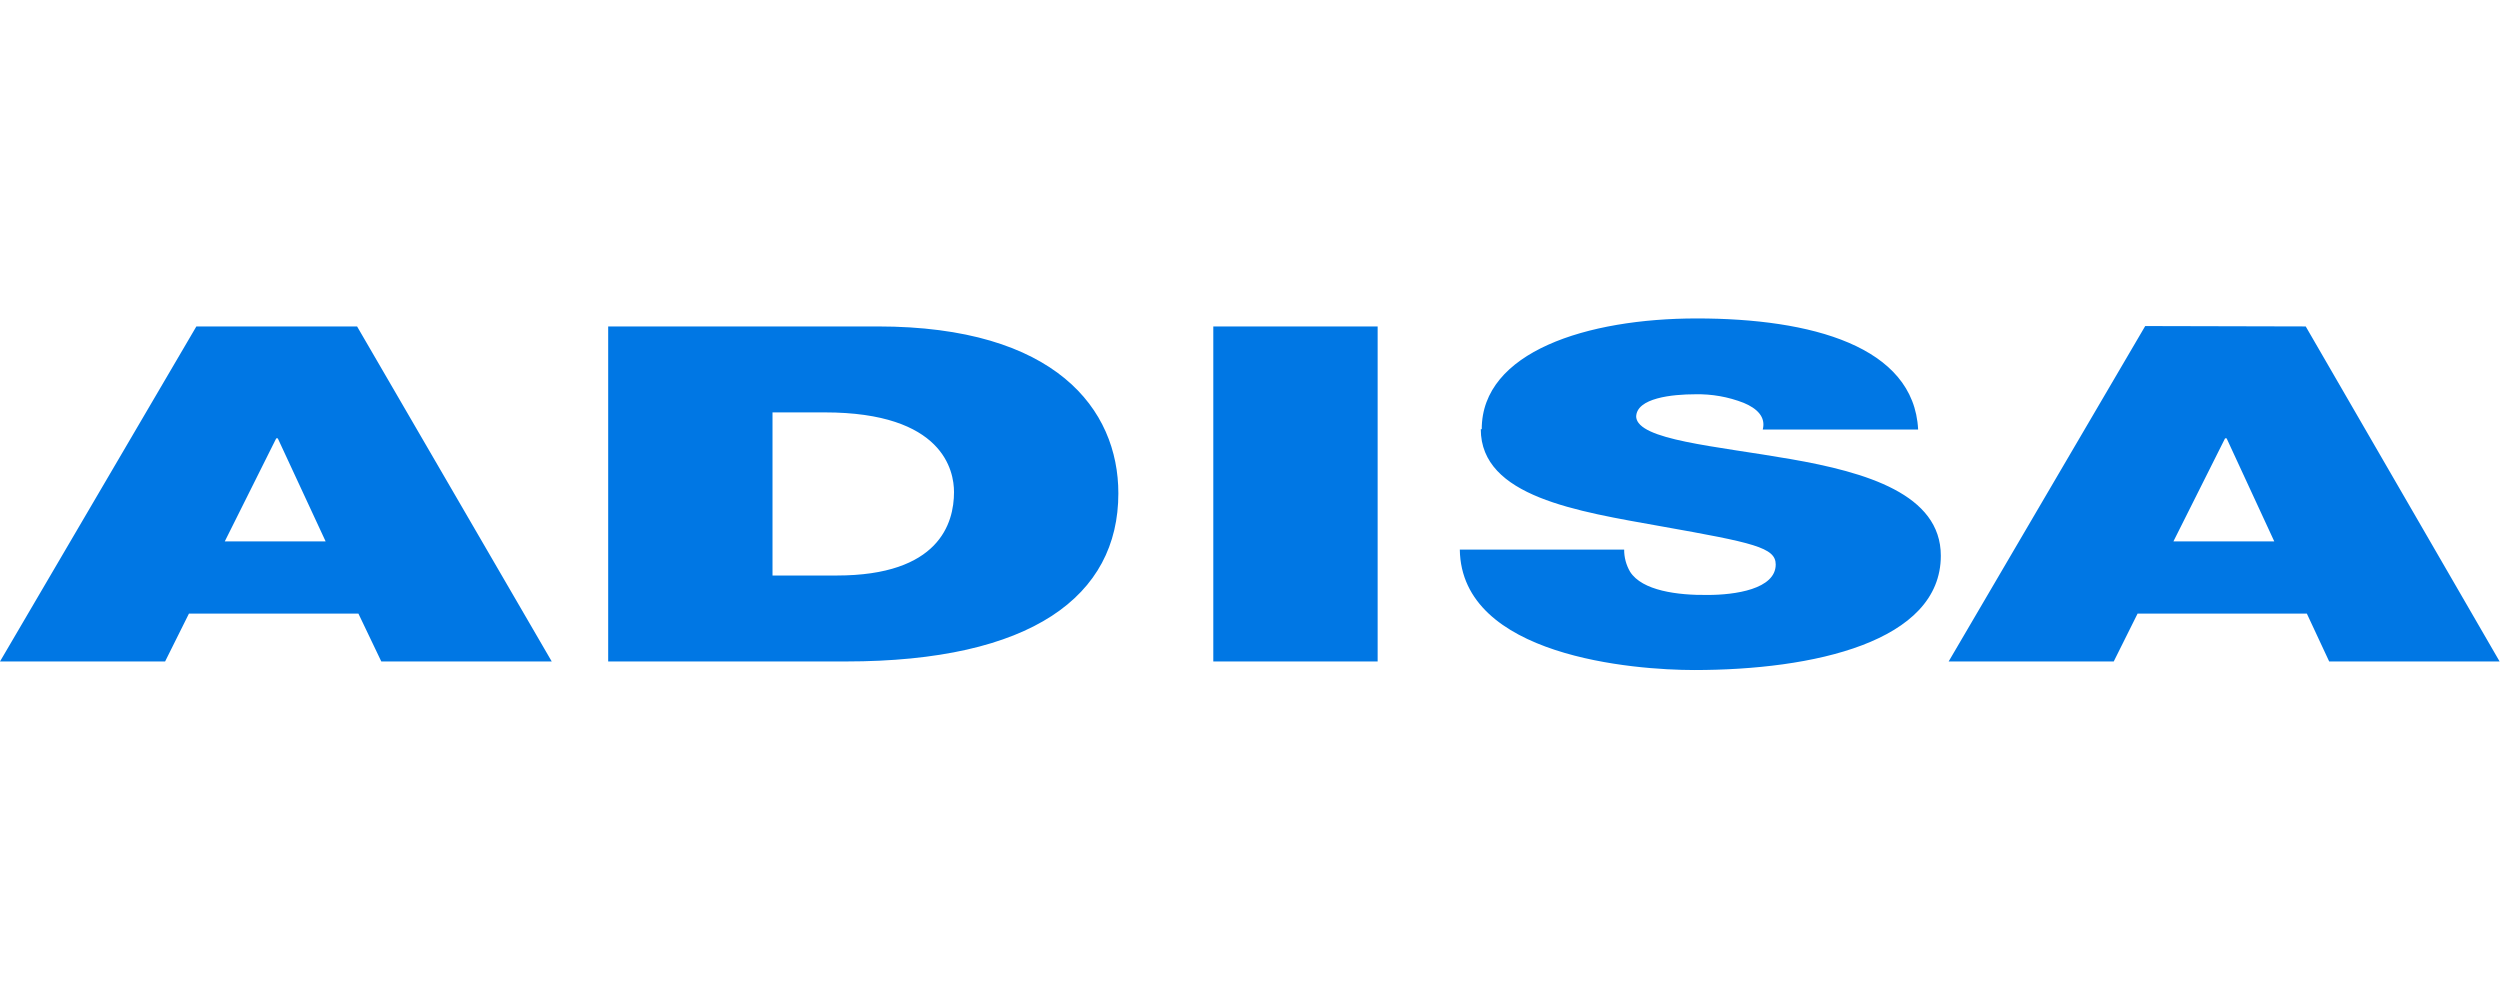
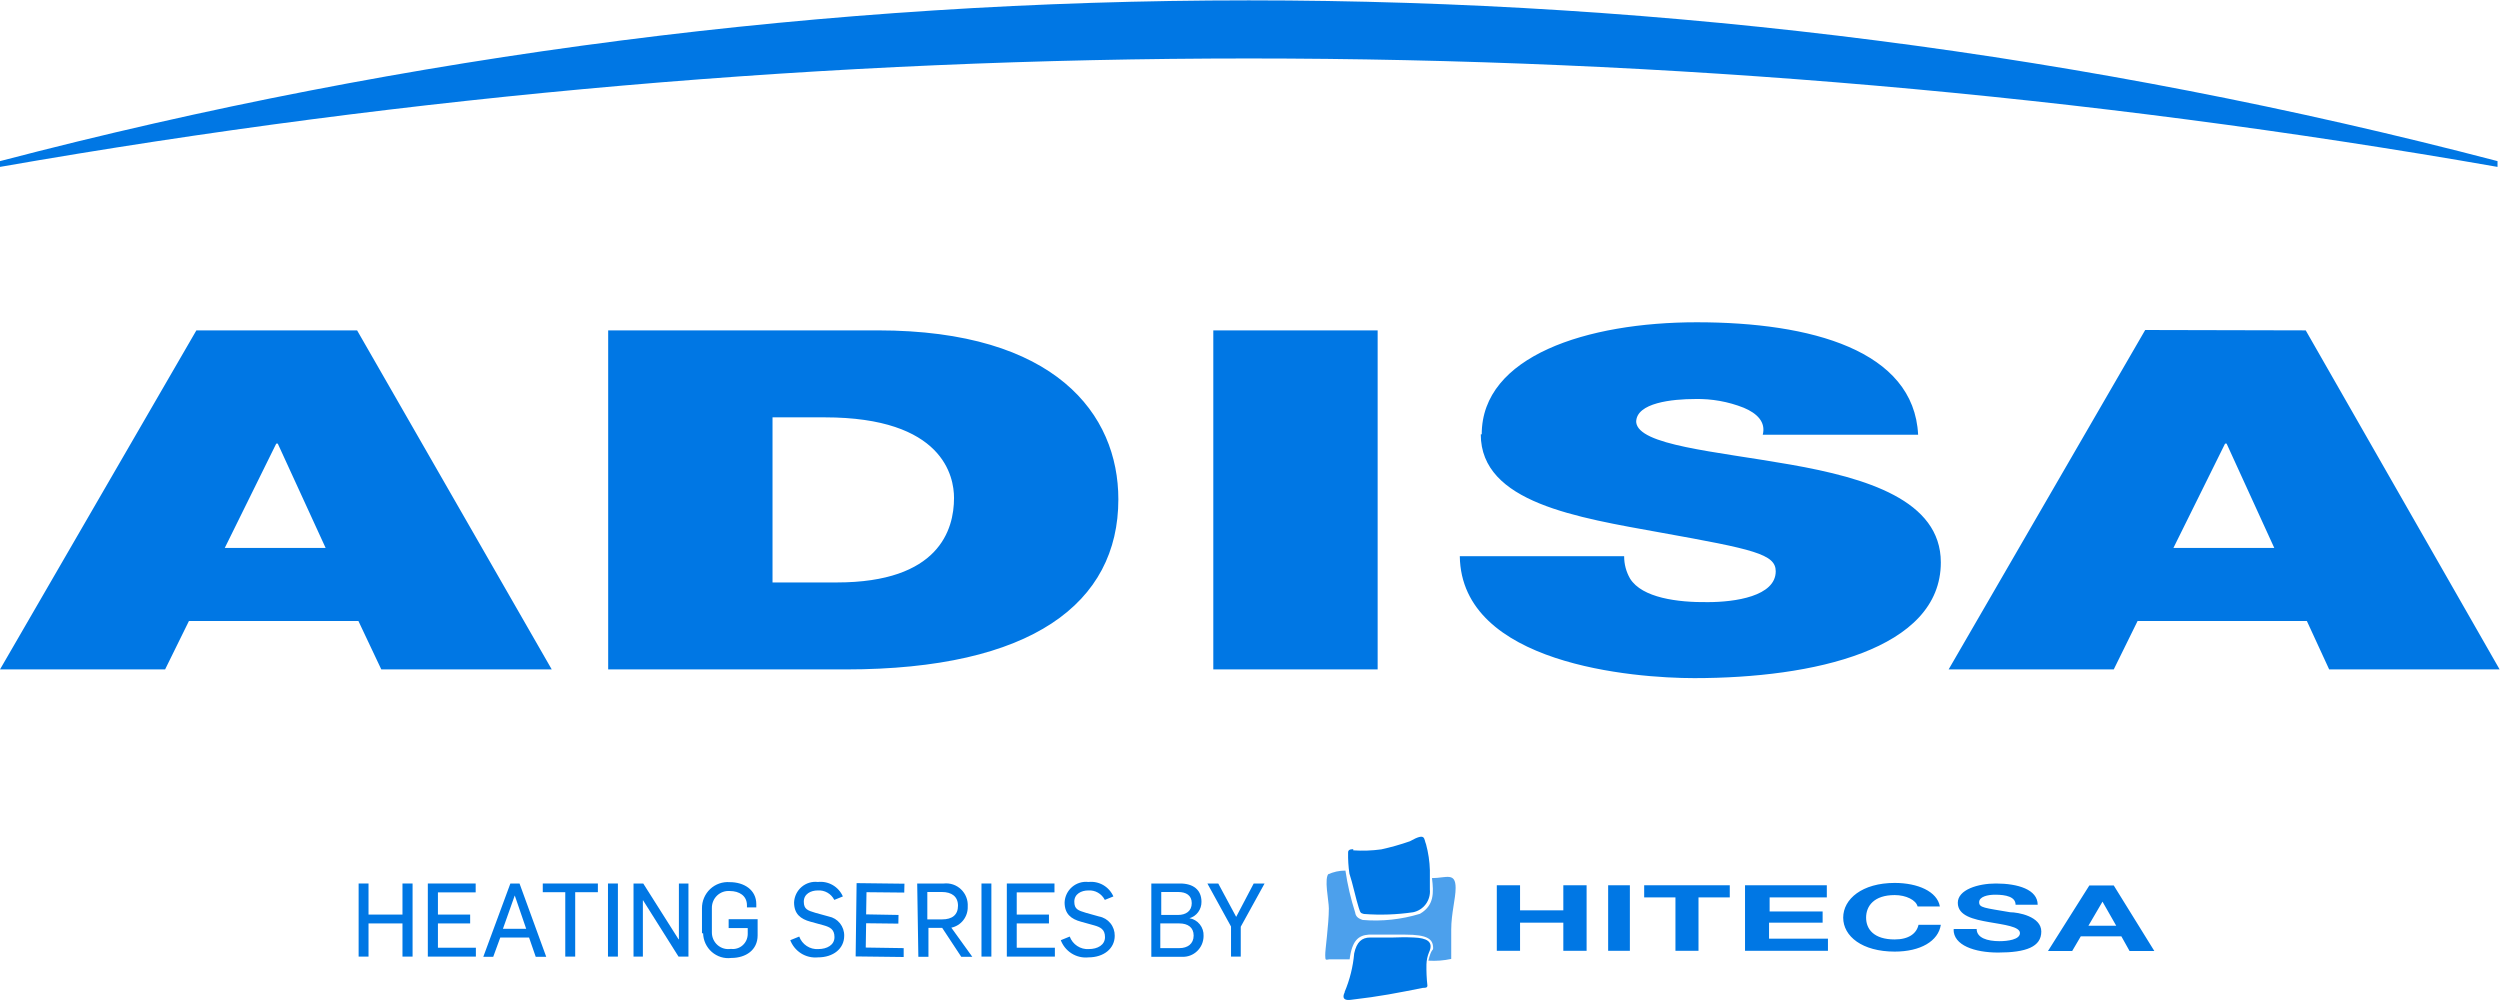
- <svg xmlns="http://www.w3.org/2000/svg" viewBox="0 0 210 83" fill="none">
-   <path d="M23.205 36.818H23.333L27.353 45.478H18.881L23.205 36.818ZM16.495 27.421L0 55.563H13.869L15.87 51.545H30.108L32.029 55.563H46.346L29.995 27.421H16.495ZM64.891 34.641H69.279C79.257 34.641 80.137 39.571 80.137 41.332C80.137 43.973 78.872 48.343 70.288 48.343H64.891V34.641ZM51.087 27.421V55.563H71.041C86.655 55.563 93.942 50.072 93.942 41.444C93.942 34.369 88.657 27.421 73.731 27.421H51.087ZM101.917 55.563H115.722V27.421H101.917V55.563ZM186.907 36.818H187.035L191.039 45.478H182.567L186.907 36.818ZM180.197 27.389L163.686 55.563H177.554L179.556 51.545H193.777L195.651 55.563H209.968L193.681 27.421L180.197 27.389ZM124.386 36.05C124.386 41.732 132.489 42.949 139.552 44.213C147.287 45.59 149.16 45.99 149.16 47.415C149.16 49.496 145.717 49.976 143.459 49.976C140.929 50.008 137.934 49.624 136.925 48.023C136.597 47.46 136.425 46.819 136.429 46.166H122.624C122.752 55.147 137.245 56.283 142.322 56.283C152.299 56.283 163.029 53.93 163.029 46.679C163.029 41.508 156.751 39.667 150.41 38.563C144.068 37.458 137.598 36.962 137.438 35.025C137.438 33.424 140.496 33.12 142.386 33.12C143.782 33.087 145.17 33.332 146.47 33.84C147.591 34.305 148.344 35.025 148.071 36.081H161.123C160.771 29.086 152.139 26.749 142.53 26.749C133.306 26.749 124.466 29.55 124.466 36.05" fill="#0077E4" />
+ <svg xmlns="http://www.w3.org/2000/svg" width="100" height="40" viewBox="0 0 100 40" fill="none">
+   <path d="M0 6.445C0 6.522 0 6.599 0 6.676C33.055 0.893 66.846 0.893 99.901 6.676C99.901 6.599 99.901 6.522 99.901 6.445C67.14 -2.129 32.761 -2.129 0 6.445" fill="#0077E4" />
+   <path d="M11.05 17.744H11.111L13.025 21.917H8.991L11.05 17.744ZM7.855 13.215L0 26.777H6.604L7.557 24.841H14.337L15.252 26.777H22.07L14.284 13.215H7.855ZM30.901 16.694H32.99C37.741 16.694 38.161 19.07 38.161 19.919C38.161 21.192 37.558 23.298 33.471 23.298H30.901V16.694ZM24.327 13.215V26.777H33.829C41.264 26.777 44.734 24.131 44.734 19.973C44.734 16.563 42.218 13.215 35.11 13.215H24.327ZM48.532 26.777H55.106V13.215H48.532V26.777ZM89.003 17.744H89.064L90.971 21.917H86.937L89.003 17.744ZM85.808 13.2L77.945 26.777H84.55L85.503 24.841H92.275L93.167 26.777H99.985L92.229 13.215L85.808 13.2ZM59.231 17.373C59.231 20.112 63.09 20.698 66.453 21.308C70.136 21.971 71.029 22.164 71.029 22.851C71.029 23.854 69.389 24.085 68.314 24.085C67.109 24.1 65.683 23.915 65.203 23.144C65.046 22.872 64.964 22.563 64.966 22.249H58.392C58.453 26.577 65.355 27.125 67.772 27.125C72.523 27.125 77.633 25.99 77.633 22.496C77.633 20.004 74.644 19.117 71.624 18.584C68.604 18.052 65.523 17.813 65.447 16.88C65.447 16.108 66.903 15.961 67.803 15.961C68.468 15.946 69.129 16.064 69.748 16.309C70.281 16.532 70.64 16.88 70.51 17.389H76.725C76.558 14.017 72.447 12.891 67.872 12.891C63.479 12.891 59.269 14.241 59.269 17.373" fill="#0077E4" />
+   <path d="M78.174 37.161H79.067C79.067 37.516 79.494 37.647 79.982 37.647C80.302 37.647 80.798 37.585 80.798 37.323C80.798 37.061 80.165 36.991 79.555 36.883C78.945 36.775 78.312 36.636 78.312 36.112C78.312 35.587 79.12 35.34 79.837 35.34C80.714 35.34 81.507 35.58 81.507 36.189H80.623C80.623 35.873 80.241 35.788 79.806 35.788C79.509 35.788 79.166 35.865 79.166 36.089C79.166 36.312 79.372 36.312 80.409 36.49C80.714 36.49 81.652 36.652 81.652 37.261C81.652 37.871 81.049 38.102 79.921 38.102C78.998 38.102 78.129 37.817 78.144 37.169L78.174 37.161ZM77.595 36.258H76.703C76.642 36.004 76.245 35.803 75.788 35.803C74.956 35.803 74.644 36.243 74.644 36.706C74.644 37.169 74.956 37.578 75.788 37.578C76.352 37.578 76.665 37.339 76.741 36.991H77.633C77.534 37.647 76.817 38.064 75.788 38.064C74.491 38.064 73.728 37.454 73.728 36.706C73.728 35.958 74.491 35.317 75.788 35.317C76.71 35.317 77.488 35.657 77.595 36.258ZM69.801 38.033V35.41H73.073V35.896H70.785V36.459H72.905V36.907H70.762V37.547H73.118V38.033H69.801ZM67.018 38.033V35.896H65.767V35.41H69.191V35.896H67.94V38.033H67.018ZM64.326 35.41H65.195V38.033H64.326V35.41ZM59.872 38.033V35.41H60.802V36.413H62.533V35.41H63.464V38.033H62.533V36.907H60.802V38.033H59.872ZM84.649 37.03L84.1 36.066L83.536 37.03H84.649ZM86.174 38.041H85.183L84.855 37.454H83.231L82.887 38.041H81.919L83.574 35.418H84.55L86.174 38.041Z" fill="#0077E4" />
+   <path d="M53.786 39.699C53.786 39.699 53.581 40.054 54.038 39.992C55.235 39.853 55.868 39.722 56.921 39.514C57.012 39.514 57.096 39.514 57.096 39.422C57.065 39.14 57.052 38.856 57.058 38.573C57.063 38.411 57.096 38.252 57.157 38.102C57.371 37.647 57.043 37.524 56.57 37.501C56.097 37.477 55.968 37.501 55.701 37.501H54.808C54.473 37.501 54.267 37.678 54.168 38.133C54.122 38.665 53.993 39.185 53.786 39.676V39.699ZM54.13 33.967C53.977 33.967 53.924 34.014 53.924 34.098C53.918 34.382 53.936 34.666 53.977 34.947C54.099 35.302 54.244 35.989 54.351 36.312C54.419 36.521 54.419 36.521 54.557 36.559C55.213 36.609 55.873 36.586 56.524 36.49C56.727 36.449 56.908 36.333 57.032 36.165C57.156 35.997 57.214 35.788 57.195 35.58C57.195 35.217 57.195 35.078 57.195 34.808C57.185 34.459 57.134 34.112 57.043 33.774C56.944 33.543 57.043 33.288 56.395 33.651C56.02 33.782 55.638 33.89 55.251 33.975C54.879 34.026 54.504 34.039 54.13 34.014" fill="#0077E4" />
+   <path opacity="0.7" d="M53.154 34.939C52.948 35.109 53.154 36.027 53.154 36.336C53.154 36.984 53.001 38.01 53.009 38.21C53.016 38.411 53.009 38.403 53.176 38.372C53.176 38.372 53.809 38.372 53.985 38.372C54.084 37.601 54.351 37.416 54.747 37.385H56.204C57.104 37.385 57.325 37.562 57.325 37.925C57.325 38.041 57.256 37.925 57.134 38.426C57.441 38.446 57.749 38.422 58.049 38.357C58.049 38.025 58.049 37.678 58.049 37.184C58.049 36.536 58.225 35.95 58.225 35.518C58.225 34.87 57.843 35.124 57.279 35.124C57.355 35.726 57.363 36.22 56.799 36.552C56.058 36.779 55.282 36.863 54.511 36.799C54.297 36.729 54.229 36.644 54.206 36.498C54.031 35.952 53.901 35.392 53.817 34.824C53.575 34.822 53.335 34.875 53.115 34.978" fill="#0077E4" />
+   <path d="M14.345 35.34H14.741V36.583H16.099V35.34H16.503V38.264H16.099V36.937H14.741V38.264H14.345V35.34Z" fill="#0077E4" />
+   <path d="M17.113 35.34H19.027V35.695H17.517V36.583H18.806V36.937H17.517V37.909H19.035V38.264H17.113V35.34Z" fill="#0077E4" />
+   <path d="M21.048 37.153L20.59 35.819L20.117 37.153H21.048ZM20.415 35.34H20.781L21.849 38.272H21.429L21.162 37.501H20.011L19.729 38.272H19.332L20.415 35.34Z" fill="#0077E4" />
+   <path d="M22.611 35.688H21.711V35.34H23.915V35.688H23.008V38.264H22.611V35.688Z" fill="#0077E4" />
+   <path d="M24.716 35.34H24.319V38.264H24.716V35.34Z" fill="#0077E4" />
+   <path d="M25.341 35.34H25.73L27.141 37.57H27.156V35.34H27.538V38.264H27.141L25.723 36.012H25.715V38.264H25.341V35.34Z" fill="#0077E4" />
+   <path d="M28.079 37.331V36.336C28.077 36.191 28.105 36.047 28.162 35.914C28.218 35.781 28.302 35.661 28.406 35.562C28.511 35.464 28.635 35.388 28.77 35.341C28.906 35.293 29.049 35.275 29.192 35.286C29.764 35.286 30.252 35.595 30.252 36.166V36.297H29.878V36.212C29.878 35.826 29.566 35.641 29.192 35.641C29.099 35.634 29.006 35.646 28.918 35.677C28.83 35.709 28.75 35.758 28.682 35.823C28.615 35.888 28.561 35.966 28.526 36.053C28.49 36.14 28.473 36.234 28.475 36.328V37.292C28.474 37.389 28.494 37.485 28.533 37.574C28.573 37.662 28.631 37.741 28.703 37.804C28.776 37.867 28.862 37.914 28.954 37.94C29.046 37.966 29.143 37.971 29.238 37.956C29.321 37.967 29.405 37.96 29.485 37.935C29.566 37.911 29.64 37.87 29.703 37.814C29.766 37.759 29.817 37.691 29.853 37.614C29.888 37.537 29.907 37.454 29.909 37.369V37.123H29.146V36.768H30.305V37.416C30.305 38.002 29.833 38.318 29.253 38.318C29.113 38.336 28.972 38.323 28.837 38.282C28.703 38.24 28.579 38.171 28.472 38.078C28.366 37.985 28.28 37.87 28.22 37.742C28.16 37.613 28.128 37.473 28.124 37.331" fill="#0077E4" />
+   <path d="M31.61 37.608L31.969 37.462C32.026 37.617 32.131 37.75 32.268 37.84C32.405 37.931 32.568 37.974 32.731 37.963C33.082 37.963 33.379 37.801 33.379 37.485C33.379 37.169 33.196 37.084 32.952 37.014L32.419 36.868C32.022 36.76 31.763 36.559 31.763 36.096C31.768 35.978 31.798 35.862 31.849 35.755C31.901 35.649 31.974 35.554 32.063 35.478C32.153 35.401 32.257 35.344 32.369 35.31C32.481 35.275 32.599 35.265 32.716 35.279C32.922 35.256 33.129 35.299 33.309 35.403C33.488 35.507 33.63 35.666 33.715 35.857L33.372 35.996C33.31 35.874 33.215 35.773 33.097 35.706C32.978 35.638 32.843 35.608 32.708 35.618C32.434 35.618 32.152 35.757 32.152 36.066C32.152 36.374 32.312 36.42 32.617 36.513L33.151 36.66C33.327 36.694 33.485 36.79 33.598 36.931C33.711 37.073 33.772 37.249 33.768 37.431C33.768 37.94 33.341 38.295 32.716 38.295C32.479 38.318 32.241 38.261 32.039 38.133C31.838 38.004 31.684 37.812 31.602 37.585" fill="#0077E4" />
+   <path d="M34.264 35.325L36.178 35.348L36.17 35.703L34.66 35.688L34.645 36.575L35.941 36.598L35.934 36.945L34.645 36.93L34.63 37.902L36.147 37.925V38.28L34.226 38.257L34.264 35.325Z" fill="#0077E4" />
+   <path d="M37.688 36.775C38.084 36.775 38.32 36.598 38.32 36.228C38.32 35.857 38.061 35.68 37.68 35.68H37.093V36.775H37.688ZM36.688 35.34H37.756C37.881 35.327 38.007 35.341 38.125 35.381C38.244 35.422 38.353 35.488 38.443 35.576C38.534 35.663 38.605 35.769 38.651 35.887C38.697 36.005 38.717 36.132 38.709 36.258C38.717 36.456 38.655 36.649 38.535 36.804C38.415 36.96 38.245 37.067 38.053 37.107L38.892 38.272H38.45L37.688 37.115H37.138V38.272H36.734L36.688 35.34Z" fill="#0077E4" />
+   <path d="M39.655 35.34H39.259V38.264H39.655V35.34Z" fill="#0077E4" />
+   <path d="M40.273 35.34H42.179V35.695H40.669V36.583H41.958V36.937H40.669V37.909H42.195V38.264H40.273V35.34Z" fill="#0077E4" />
+   <path d="M42.431 37.608L42.789 37.462C42.846 37.617 42.951 37.75 43.089 37.84C43.226 37.931 43.389 37.974 43.552 37.963C43.903 37.963 44.2 37.801 44.2 37.485C44.2 37.169 44.01 37.084 43.766 37.014L43.239 36.868C42.843 36.76 42.584 36.559 42.584 36.096C42.589 35.978 42.618 35.862 42.67 35.755C42.722 35.649 42.795 35.554 42.884 35.478C42.974 35.401 43.078 35.344 43.19 35.31C43.302 35.275 43.42 35.265 43.537 35.279C43.742 35.256 43.95 35.299 44.13 35.403C44.309 35.507 44.451 35.666 44.536 35.857L44.193 35.996C44.131 35.874 44.035 35.773 43.917 35.706C43.799 35.638 43.664 35.608 43.529 35.618C43.255 35.618 42.972 35.757 42.972 36.066C42.972 36.374 43.133 36.42 43.438 36.513L43.964 36.66C44.142 36.693 44.302 36.788 44.416 36.929C44.531 37.071 44.592 37.248 44.589 37.431C44.589 37.94 44.154 38.295 43.537 38.295C43.3 38.32 43.061 38.263 42.859 38.134C42.657 38.006 42.504 37.812 42.423 37.585" fill="#0077E4" />
+   <path d="M47.174 37.925C47.502 37.925 47.746 37.755 47.746 37.423C47.746 37.092 47.51 36.937 47.174 36.937H46.412V37.925H47.174ZM47.121 36.598C47.434 36.598 47.67 36.444 47.67 36.127C47.67 35.811 47.441 35.68 47.129 35.68H46.45V36.598H47.121ZM46.053 35.34H47.205C47.723 35.34 48.059 35.587 48.059 36.073C48.061 36.221 48.015 36.365 47.928 36.484C47.842 36.602 47.719 36.688 47.578 36.729C47.742 36.757 47.89 36.845 47.994 36.976C48.098 37.106 48.151 37.271 48.143 37.439C48.143 37.551 48.12 37.663 48.077 37.767C48.033 37.87 47.969 37.964 47.888 38.042C47.808 38.12 47.712 38.181 47.608 38.22C47.504 38.26 47.392 38.277 47.281 38.272H46.053V35.34Z" fill="#0077E4" />
+   <path d="M49.241 37.061L48.295 35.34H48.73L49.447 36.675L50.148 35.34H50.583L49.63 37.069V38.264H49.241V37.061Z" fill="#0077E4" />
</svg>
